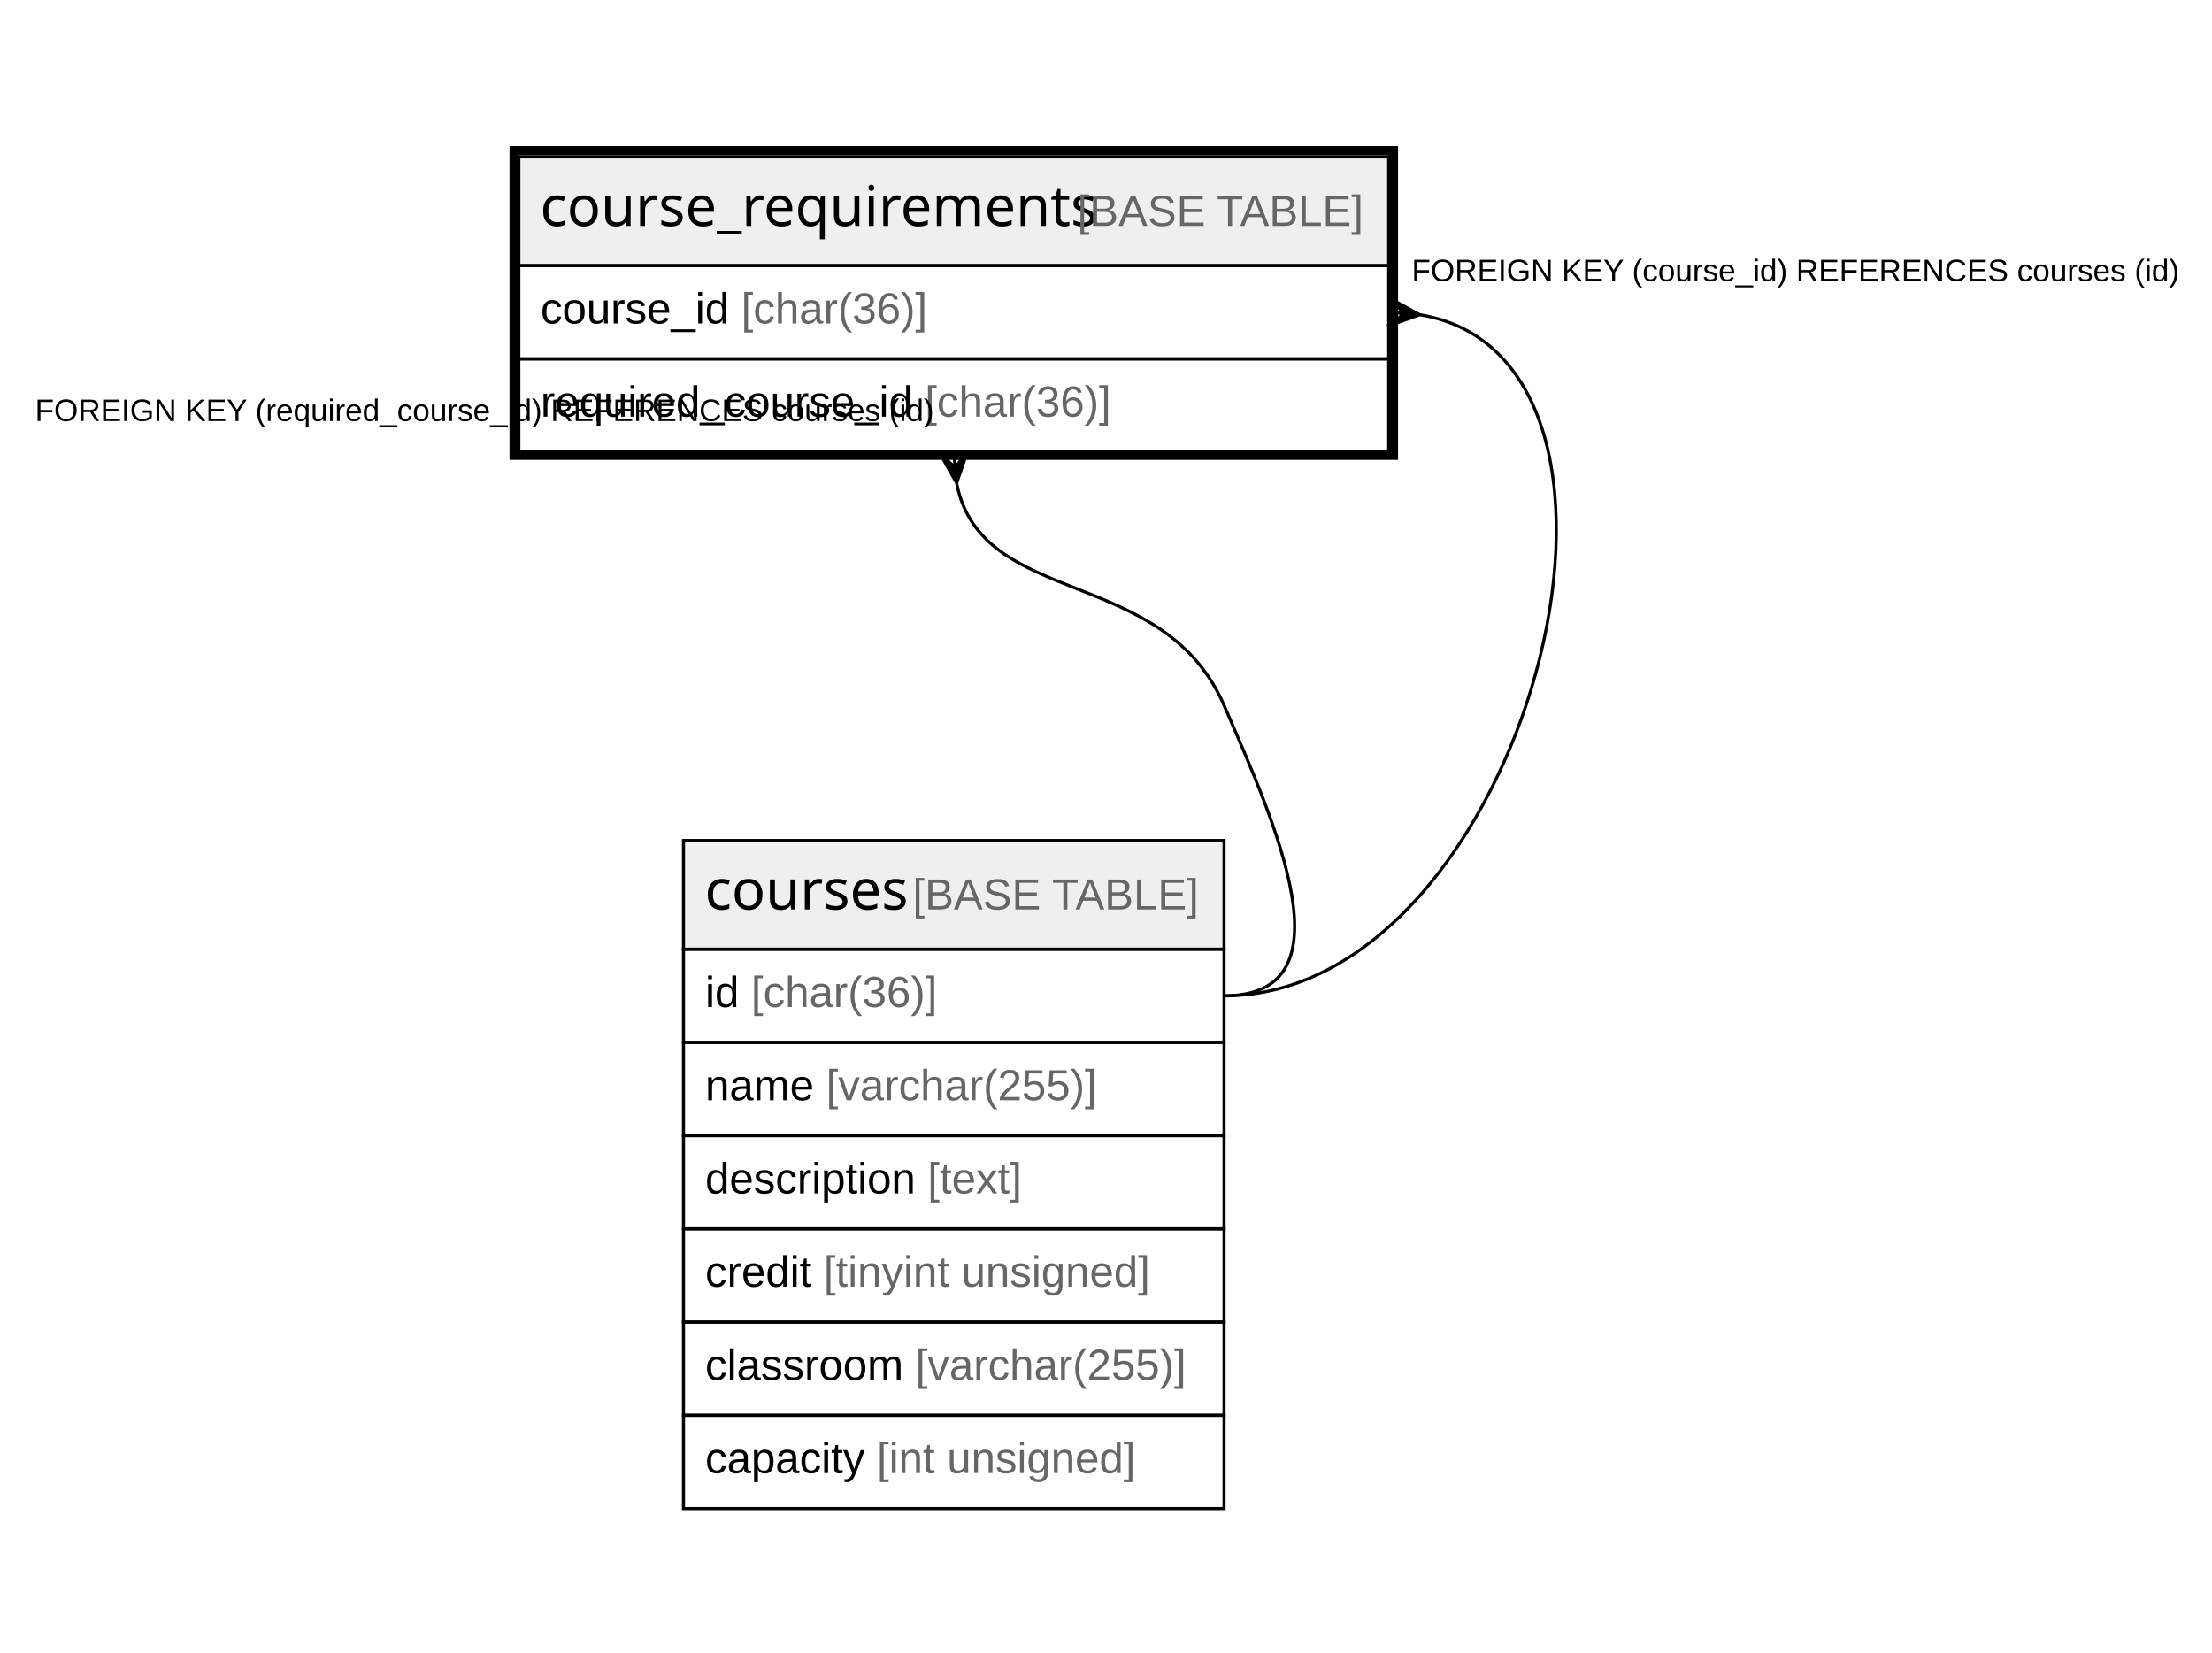
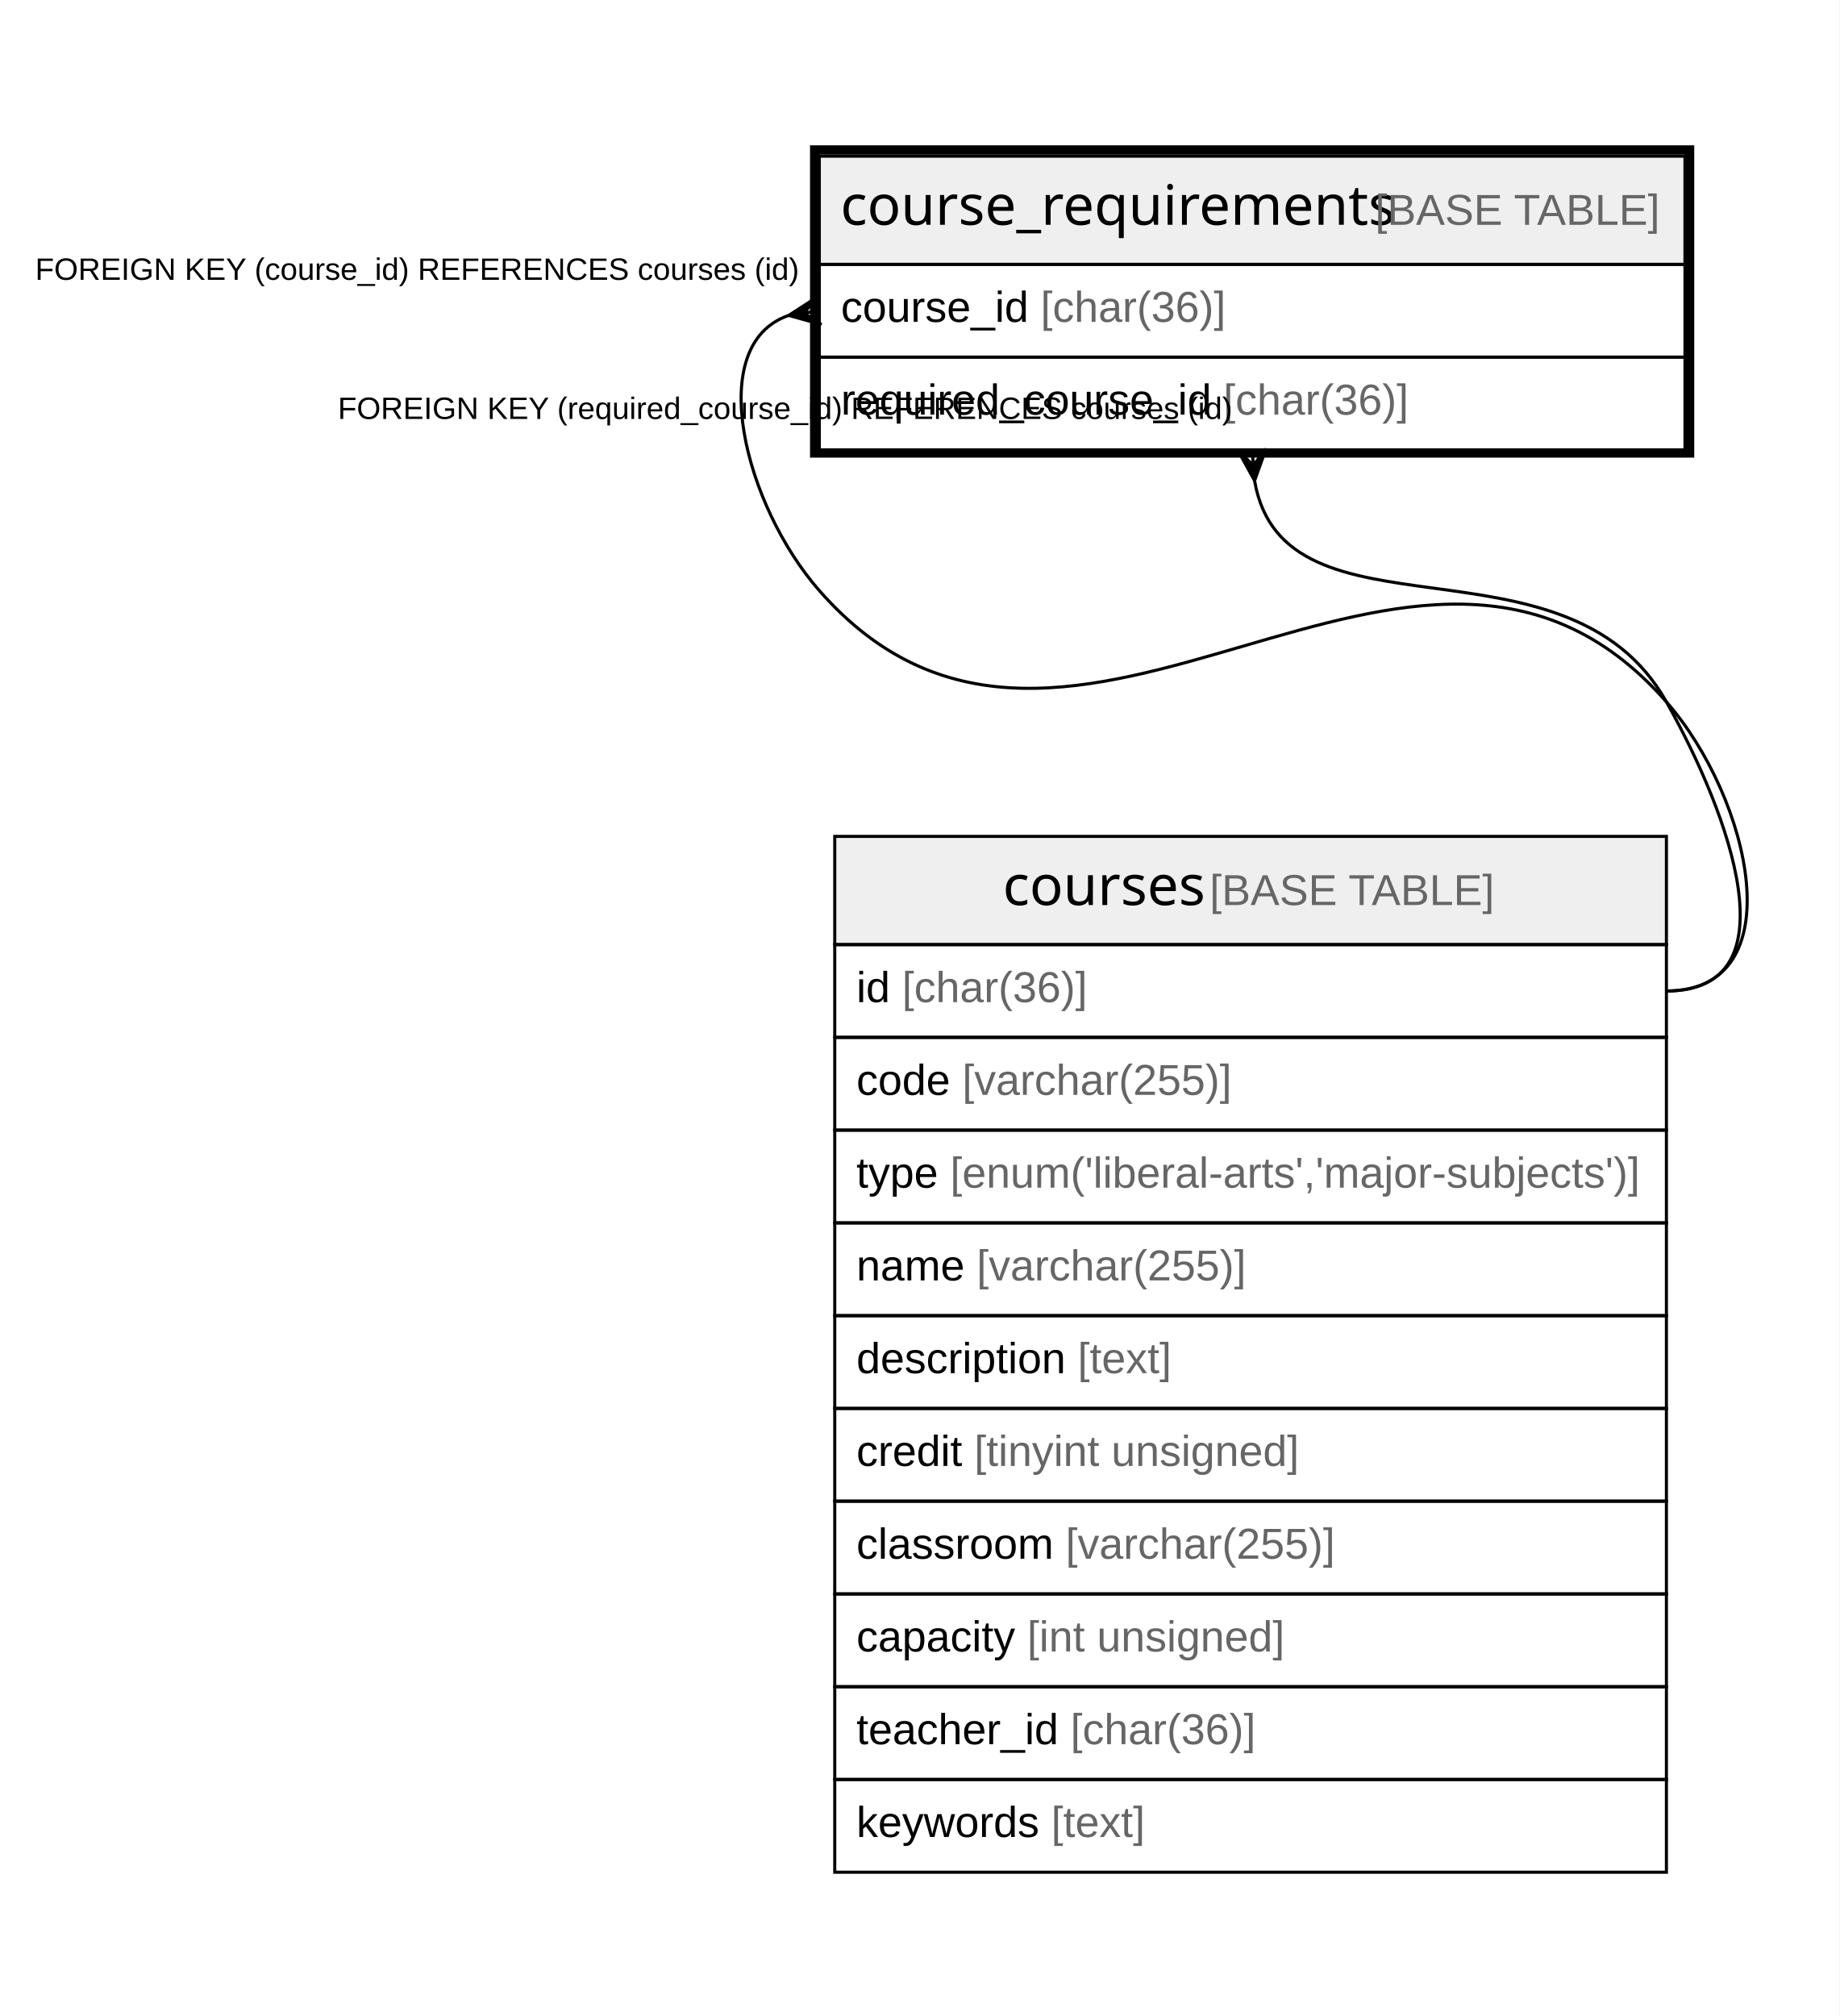
- <svg xmlns="http://www.w3.org/2000/svg" width="712pt" height="532pt" viewBox="0.00 0.00 712.00 532.00">
-   <g id="graph0" class="graph" transform="scale(1 1) rotate(0) translate(4 528)">
-     <polygon fill="#ffffff" stroke="transparent" points="-4,4 -4,-528 708,-528 708,4 -4,4" />
+ <svg xmlns="http://www.w3.org/2000/svg" width="595pt" height="652pt" viewBox="0.00 0.00 595.00 652.00">
+   <g id="graph0" class="graph" transform="scale(1 1) rotate(0) translate(4 648)">
+     <polygon fill="#ffffff" stroke="transparent" points="-4,4 -4,-648 591,-648 591,4 -4,4" />
    <g id="node1" class="node">
-       <polygon fill="#efefef" stroke="transparent" points="163,-442.5 163,-477.5 443,-477.5 443,-442.5 163,-442.5" />
-       <polygon fill="none" stroke="#000000" points="163,-442.5 163,-477.5 443,-477.5 443,-442.5 163,-442.5" />
-       <text text-anchor="start" x="169.859" y="-455.3" font-family="Arial Bold" font-size="18.00" fill="#000000">course_requirements</text>
-       <text text-anchor="start" x="338.887" y="-455.3" font-family="Arial" font-size="14.00" fill="#000000"> </text>
-       <text text-anchor="start" x="342.777" y="-455.3" font-family="Arial" font-size="14.00" fill="#666666">[BASE TABLE]</text>
-       <polygon fill="none" stroke="#000000" points="163,-412.5 163,-442.5 443,-442.5 443,-412.5 163,-412.5" />
-       <text text-anchor="start" x="170" y="-423.9" font-family="Arial" font-size="14.00" fill="#000000">course_id </text>
-       <text text-anchor="start" x="234.571" y="-423.9" font-family="Arial" font-size="14.00" fill="#666666">[char(36)]</text>
-       <polygon fill="none" stroke="#000000" points="163,-382.5 163,-412.5 443,-412.5 443,-382.5 163,-382.5" />
-       <text text-anchor="start" x="170" y="-393.9" font-family="Arial" font-size="14.00" fill="#000000">required_course_id </text>
-       <text text-anchor="start" x="293.694" y="-393.9" font-family="Arial" font-size="14.00" fill="#666666">[char(36)]</text>
-       <polygon fill="none" stroke="#000000" stroke-width="3" points="161.5,-381.5 161.5,-479.5 444.5,-479.5 444.5,-381.5 161.5,-381.5" />
+       <polygon fill="#efefef" stroke="transparent" points="261,-562.5 261,-597.5 541,-597.5 541,-562.5 261,-562.5" />
+       <polygon fill="none" stroke="#000000" points="261,-562.5 261,-597.5 541,-597.5 541,-562.5 261,-562.5" />
+       <text text-anchor="start" x="267.86" y="-575.3" font-family="Arial Bold" font-size="18.00" fill="#000000">course_requirements</text>
+       <text text-anchor="start" x="436.887" y="-575.3" font-family="Arial" font-size="14.00" fill="#000000"> </text>
+       <text text-anchor="start" x="440.777" y="-575.3" font-family="Arial" font-size="14.00" fill="#666666">[BASE TABLE]</text>
+       <polygon fill="none" stroke="#000000" points="261,-532.5 261,-562.5 541,-562.5 541,-532.5 261,-532.5" />
+       <text text-anchor="start" x="268" y="-543.9" font-family="Arial" font-size="14.00" fill="#000000">course_id </text>
+       <text text-anchor="start" x="332.571" y="-543.9" font-family="Arial" font-size="14.00" fill="#666666">[char(36)]</text>
+       <polygon fill="none" stroke="#000000" points="261,-502.5 261,-532.5 541,-532.5 541,-502.5 261,-502.5" />
+       <text text-anchor="start" x="268" y="-513.9" font-family="Arial" font-size="14.00" fill="#000000">required_course_id </text>
+       <text text-anchor="start" x="391.694" y="-513.9" font-family="Arial" font-size="14.00" fill="#666666">[char(36)]</text>
+       <polygon fill="none" stroke="#000000" stroke-width="3" points="259.5,-501.5 259.5,-599.5 542.5,-599.5 542.5,-501.5 259.5,-501.5" />
    </g>
    <g id="node2" class="node">
-       <polygon fill="#efefef" stroke="transparent" points="216,-222.5 216,-257.5 390,-257.5 390,-222.5 216,-222.5" />
-       <polygon fill="none" stroke="#000000" points="216,-222.5 216,-257.5 390,-257.5 390,-222.5 216,-222.5" />
-       <text text-anchor="start" x="222.868" y="-235.3" font-family="Arial Bold" font-size="18.00" fill="#000000">courses</text>
-       <text text-anchor="start" x="285.878" y="-235.3" font-family="Arial" font-size="14.00" fill="#000000"> </text>
-       <text text-anchor="start" x="289.769" y="-235.3" font-family="Arial" font-size="14.00" fill="#666666">[BASE TABLE]</text>
-       <polygon fill="none" stroke="#000000" points="216,-192.5 216,-222.5 390,-222.5 390,-192.5 216,-192.5" />
-       <text text-anchor="start" x="223" y="-203.9" font-family="Arial" font-size="14.00" fill="#000000">id </text>
-       <text text-anchor="start" x="237.78" y="-203.9" font-family="Arial" font-size="14.00" fill="#666666">[char(36)]</text>
-       <polygon fill="none" stroke="#000000" points="216,-162.5 216,-192.5 390,-192.5 390,-162.5 216,-162.5" />
-       <text text-anchor="start" x="223" y="-173.9" font-family="Arial" font-size="14.00" fill="#000000">name </text>
-       <text text-anchor="start" x="261.899" y="-173.9" font-family="Arial" font-size="14.00" fill="#666666">[varchar(255)]</text>
-       <polygon fill="none" stroke="#000000" points="216,-132.5 216,-162.5 390,-162.5 390,-132.5 216,-132.5" />
-       <text text-anchor="start" x="223" y="-143.9" font-family="Arial" font-size="14.00" fill="#000000">description </text>
-       <text text-anchor="start" x="294.568" y="-143.9" font-family="Arial" font-size="14.00" fill="#666666">[text]</text>
-       <polygon fill="none" stroke="#000000" points="216,-102.5 216,-132.5 390,-132.5 390,-102.5 216,-102.5" />
-       <text text-anchor="start" x="223" y="-113.9" font-family="Arial" font-size="14.00" fill="#000000">credit </text>
-       <text text-anchor="start" x="261.114" y="-113.9" font-family="Arial" font-size="14.00" fill="#666666">[tinyint unsigned]</text>
-       <polygon fill="none" stroke="#000000" points="216,-72.5 216,-102.5 390,-102.5 390,-72.5 216,-72.5" />
-       <text text-anchor="start" x="223" y="-83.9" font-family="Arial" font-size="14.00" fill="#000000">classroom </text>
-       <text text-anchor="start" x="290.666" y="-83.9" font-family="Arial" font-size="14.00" fill="#666666">[varchar(255)]</text>
-       <polygon fill="none" stroke="#000000" points="216,-42.5 216,-72.5 390,-72.5 390,-42.5 216,-42.5" />
-       <text text-anchor="start" x="223" y="-53.9" font-family="Arial" font-size="14.00" fill="#000000">capacity </text>
-       <text text-anchor="start" x="278.236" y="-53.9" font-family="Arial" font-size="14.00" fill="#666666">[int unsigned]</text>
+       <polygon fill="#efefef" stroke="transparent" points="266,-342.5 266,-377.5 535,-377.5 535,-342.5 266,-342.5" />
+       <polygon fill="none" stroke="#000000" points="266,-342.5 266,-377.5 535,-377.5 535,-342.5 266,-342.5" />
+       <text text-anchor="start" x="320.368" y="-355.3" font-family="Arial Bold" font-size="18.00" fill="#000000">courses</text>
+       <text text-anchor="start" x="383.378" y="-355.3" font-family="Arial" font-size="14.00" fill="#000000"> </text>
+       <text text-anchor="start" x="387.269" y="-355.3" font-family="Arial" font-size="14.00" fill="#666666">[BASE TABLE]</text>
+       <polygon fill="none" stroke="#000000" points="266,-312.5 266,-342.5 535,-342.5 535,-312.5 266,-312.5" />
+       <text text-anchor="start" x="273" y="-323.9" font-family="Arial" font-size="14.00" fill="#000000">id </text>
+       <text text-anchor="start" x="287.78" y="-323.9" font-family="Arial" font-size="14.00" fill="#666666">[char(36)]</text>
+       <polygon fill="none" stroke="#000000" points="266,-282.5 266,-312.5 535,-312.5 535,-282.5 266,-282.5" />
+       <text text-anchor="start" x="273" y="-293.9" font-family="Arial" font-size="14.00" fill="#000000">code </text>
+       <text text-anchor="start" x="307.238" y="-293.9" font-family="Arial" font-size="14.00" fill="#666666">[varchar(255)]</text>
+       <polygon fill="none" stroke="#000000" points="266,-252.5 266,-282.5 535,-282.5 535,-252.5 266,-252.5" />
+       <text text-anchor="start" x="272.98" y="-263.9" font-family="Arial" font-size="14.00" fill="#000000">type </text>
+       <text text-anchor="start" x="303.327" y="-263.9" font-family="Arial" font-size="14.00" fill="#666666">[enum('liberal-arts','major-subjects')]</text>
+       <polygon fill="none" stroke="#000000" points="266,-222.5 266,-252.5 535,-252.5 535,-222.5 266,-222.5" />
+       <text text-anchor="start" x="273" y="-233.9" font-family="Arial" font-size="14.00" fill="#000000">name </text>
+       <text text-anchor="start" x="311.899" y="-233.9" font-family="Arial" font-size="14.00" fill="#666666">[varchar(255)]</text>
+       <polygon fill="none" stroke="#000000" points="266,-192.5 266,-222.5 535,-222.5 535,-192.5 266,-192.5" />
+       <text text-anchor="start" x="273" y="-203.9" font-family="Arial" font-size="14.00" fill="#000000">description </text>
+       <text text-anchor="start" x="344.568" y="-203.9" font-family="Arial" font-size="14.00" fill="#666666">[text]</text>
+       <polygon fill="none" stroke="#000000" points="266,-162.5 266,-192.5 535,-192.5 535,-162.5 266,-162.5" />
+       <text text-anchor="start" x="273" y="-173.9" font-family="Arial" font-size="14.00" fill="#000000">credit </text>
+       <text text-anchor="start" x="311.114" y="-173.9" font-family="Arial" font-size="14.00" fill="#666666">[tinyint unsigned]</text>
+       <polygon fill="none" stroke="#000000" points="266,-132.5 266,-162.5 535,-162.5 535,-132.5 266,-132.5" />
+       <text text-anchor="start" x="273" y="-143.9" font-family="Arial" font-size="14.00" fill="#000000">classroom </text>
+       <text text-anchor="start" x="340.666" y="-143.9" font-family="Arial" font-size="14.00" fill="#666666">[varchar(255)]</text>
+       <polygon fill="none" stroke="#000000" points="266,-102.5 266,-132.5 535,-132.5 535,-102.5 266,-102.5" />
+       <text text-anchor="start" x="273" y="-113.9" font-family="Arial" font-size="14.00" fill="#000000">capacity </text>
+       <text text-anchor="start" x="328.236" y="-113.9" font-family="Arial" font-size="14.00" fill="#666666">[int unsigned]</text>
+       <polygon fill="none" stroke="#000000" points="266,-72.5 266,-102.5 535,-102.5 535,-72.5 266,-72.5" />
+       <text text-anchor="start" x="273" y="-83.9" font-family="Arial" font-size="14.00" fill="#000000">teacher_id </text>
+       <text text-anchor="start" x="342.244" y="-83.9" font-family="Arial" font-size="14.00" fill="#666666">[char(36)]</text>
+       <polygon fill="none" stroke="#000000" points="266,-42.5 266,-72.5 535,-72.5 535,-42.5 266,-42.5" />
+       <text text-anchor="start" x="273" y="-53.9" font-family="Arial" font-size="14.00" fill="#000000">keywords </text>
+       <text text-anchor="start" x="336.006" y="-53.9" font-family="Arial" font-size="14.00" fill="#666666">[text]</text>
    </g>
    <g id="edge1" class="edge">
-       <path fill="none" stroke="#000000" d="M453.043,-426.703C539.79,-412.303 487.039,-207.5 390,-207.5" />
-       <polygon fill="#000000" stroke="#000000" points="452.969,-426.709 442.644,-423.014 447.984,-427.105 443,-427.5 443,-427.5 443,-427.5 447.984,-427.105 443.356,-431.986 452.969,-426.709 452.969,-426.709" />
-       <text text-anchor="start" x="450.386" y="-437.5" font-family="Arial" font-size="10.00" fill="#000000">FOREIGN KEY (course_id) REFERENCES courses (id)</text>
+       <path fill="none" stroke="#000000" d="M251.075,-545.985C223.459,-536.465 236.962,-484.402 261,-457 341.996,-364.666 454.004,-513.334 535,-421 562.404,-389.76 576.556,-327.5 535,-327.5" />
+       <polygon fill="#000000" stroke="#000000" points="251.114,-545.991 260.321,-551.948 256.057,-546.746 261,-547.5 261,-547.5 261,-547.5 256.057,-546.746 261.679,-543.052 251.114,-545.991 251.114,-545.991" />
+       <text text-anchor="start" x="7.386" y="-557.5" font-family="Arial" font-size="10.00" fill="#000000">FOREIGN KEY (course_id) REFERENCES courses (id)</text>
    </g>
    <g id="edge2" class="edge">
-       <path fill="none" stroke="#000000" d="M303.939,-372.358C312.049,-332.003 370.41,-346.194 390,-301 406.527,-262.872 431.556,-207.5 390,-207.5" />
-       <polygon fill="#000000" stroke="#000000" points="303.922,-372.543 298.519,-382.085 303.461,-377.521 303,-382.5 303,-382.5 303,-382.5 303.461,-377.521 307.481,-382.915 303.922,-372.543 303.922,-372.543" />
-       <text text-anchor="start" x="7.271" y="-392.5" font-family="Arial" font-size="10.00" fill="#000000">FOREIGN KEY (required_course_id) REFERENCES courses (id)</text>
+       <path fill="none" stroke="#000000" d="M401.809,-492.429C411.347,-437.653 502.64,-478.557 535,-421 555.365,-384.777 576.556,-327.5 535,-327.5" />
+       <polygon fill="#000000" stroke="#000000" points="401.8,-492.532 396.514,-502.14 401.4,-497.516 401,-502.5 401,-502.5 401,-502.5 401.4,-497.516 405.486,-502.86 401.8,-492.532 401.8,-492.532" />
+       <text text-anchor="start" x="105.27" y="-512.5" font-family="Arial" font-size="10.00" fill="#000000">FOREIGN KEY (required_course_id) REFERENCES courses (id)</text>
    </g>
  </g>
</svg>
